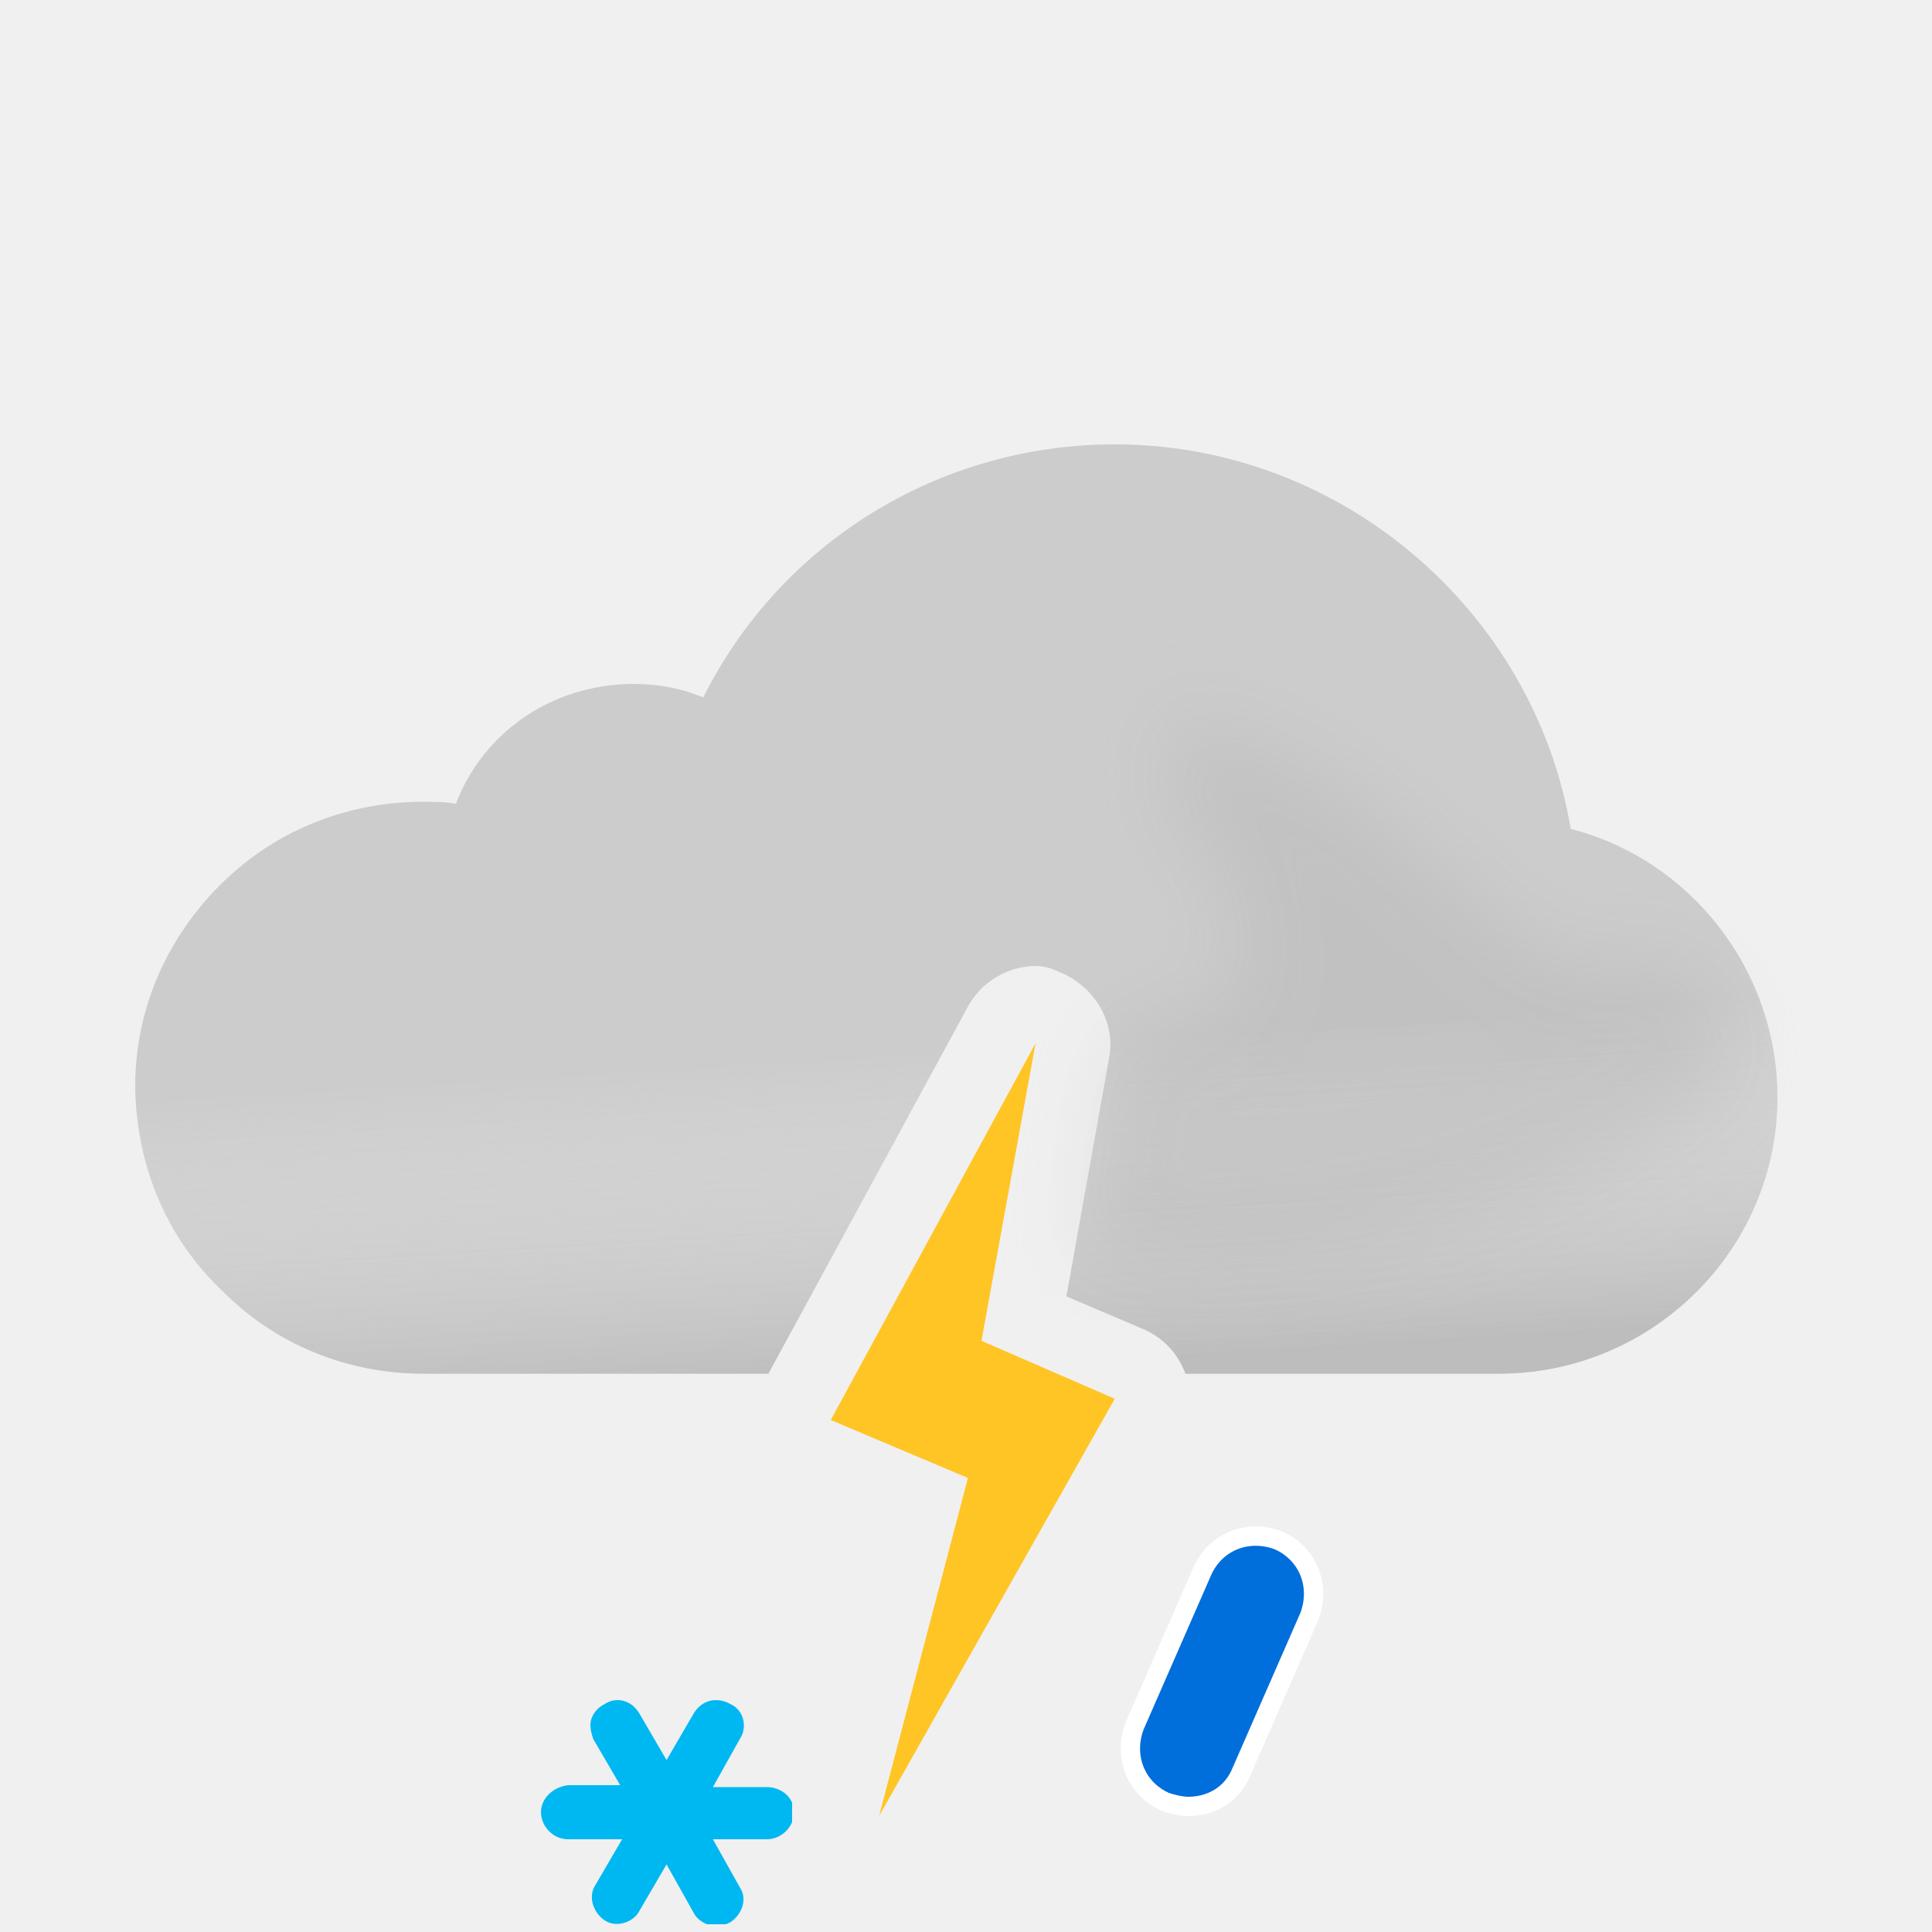
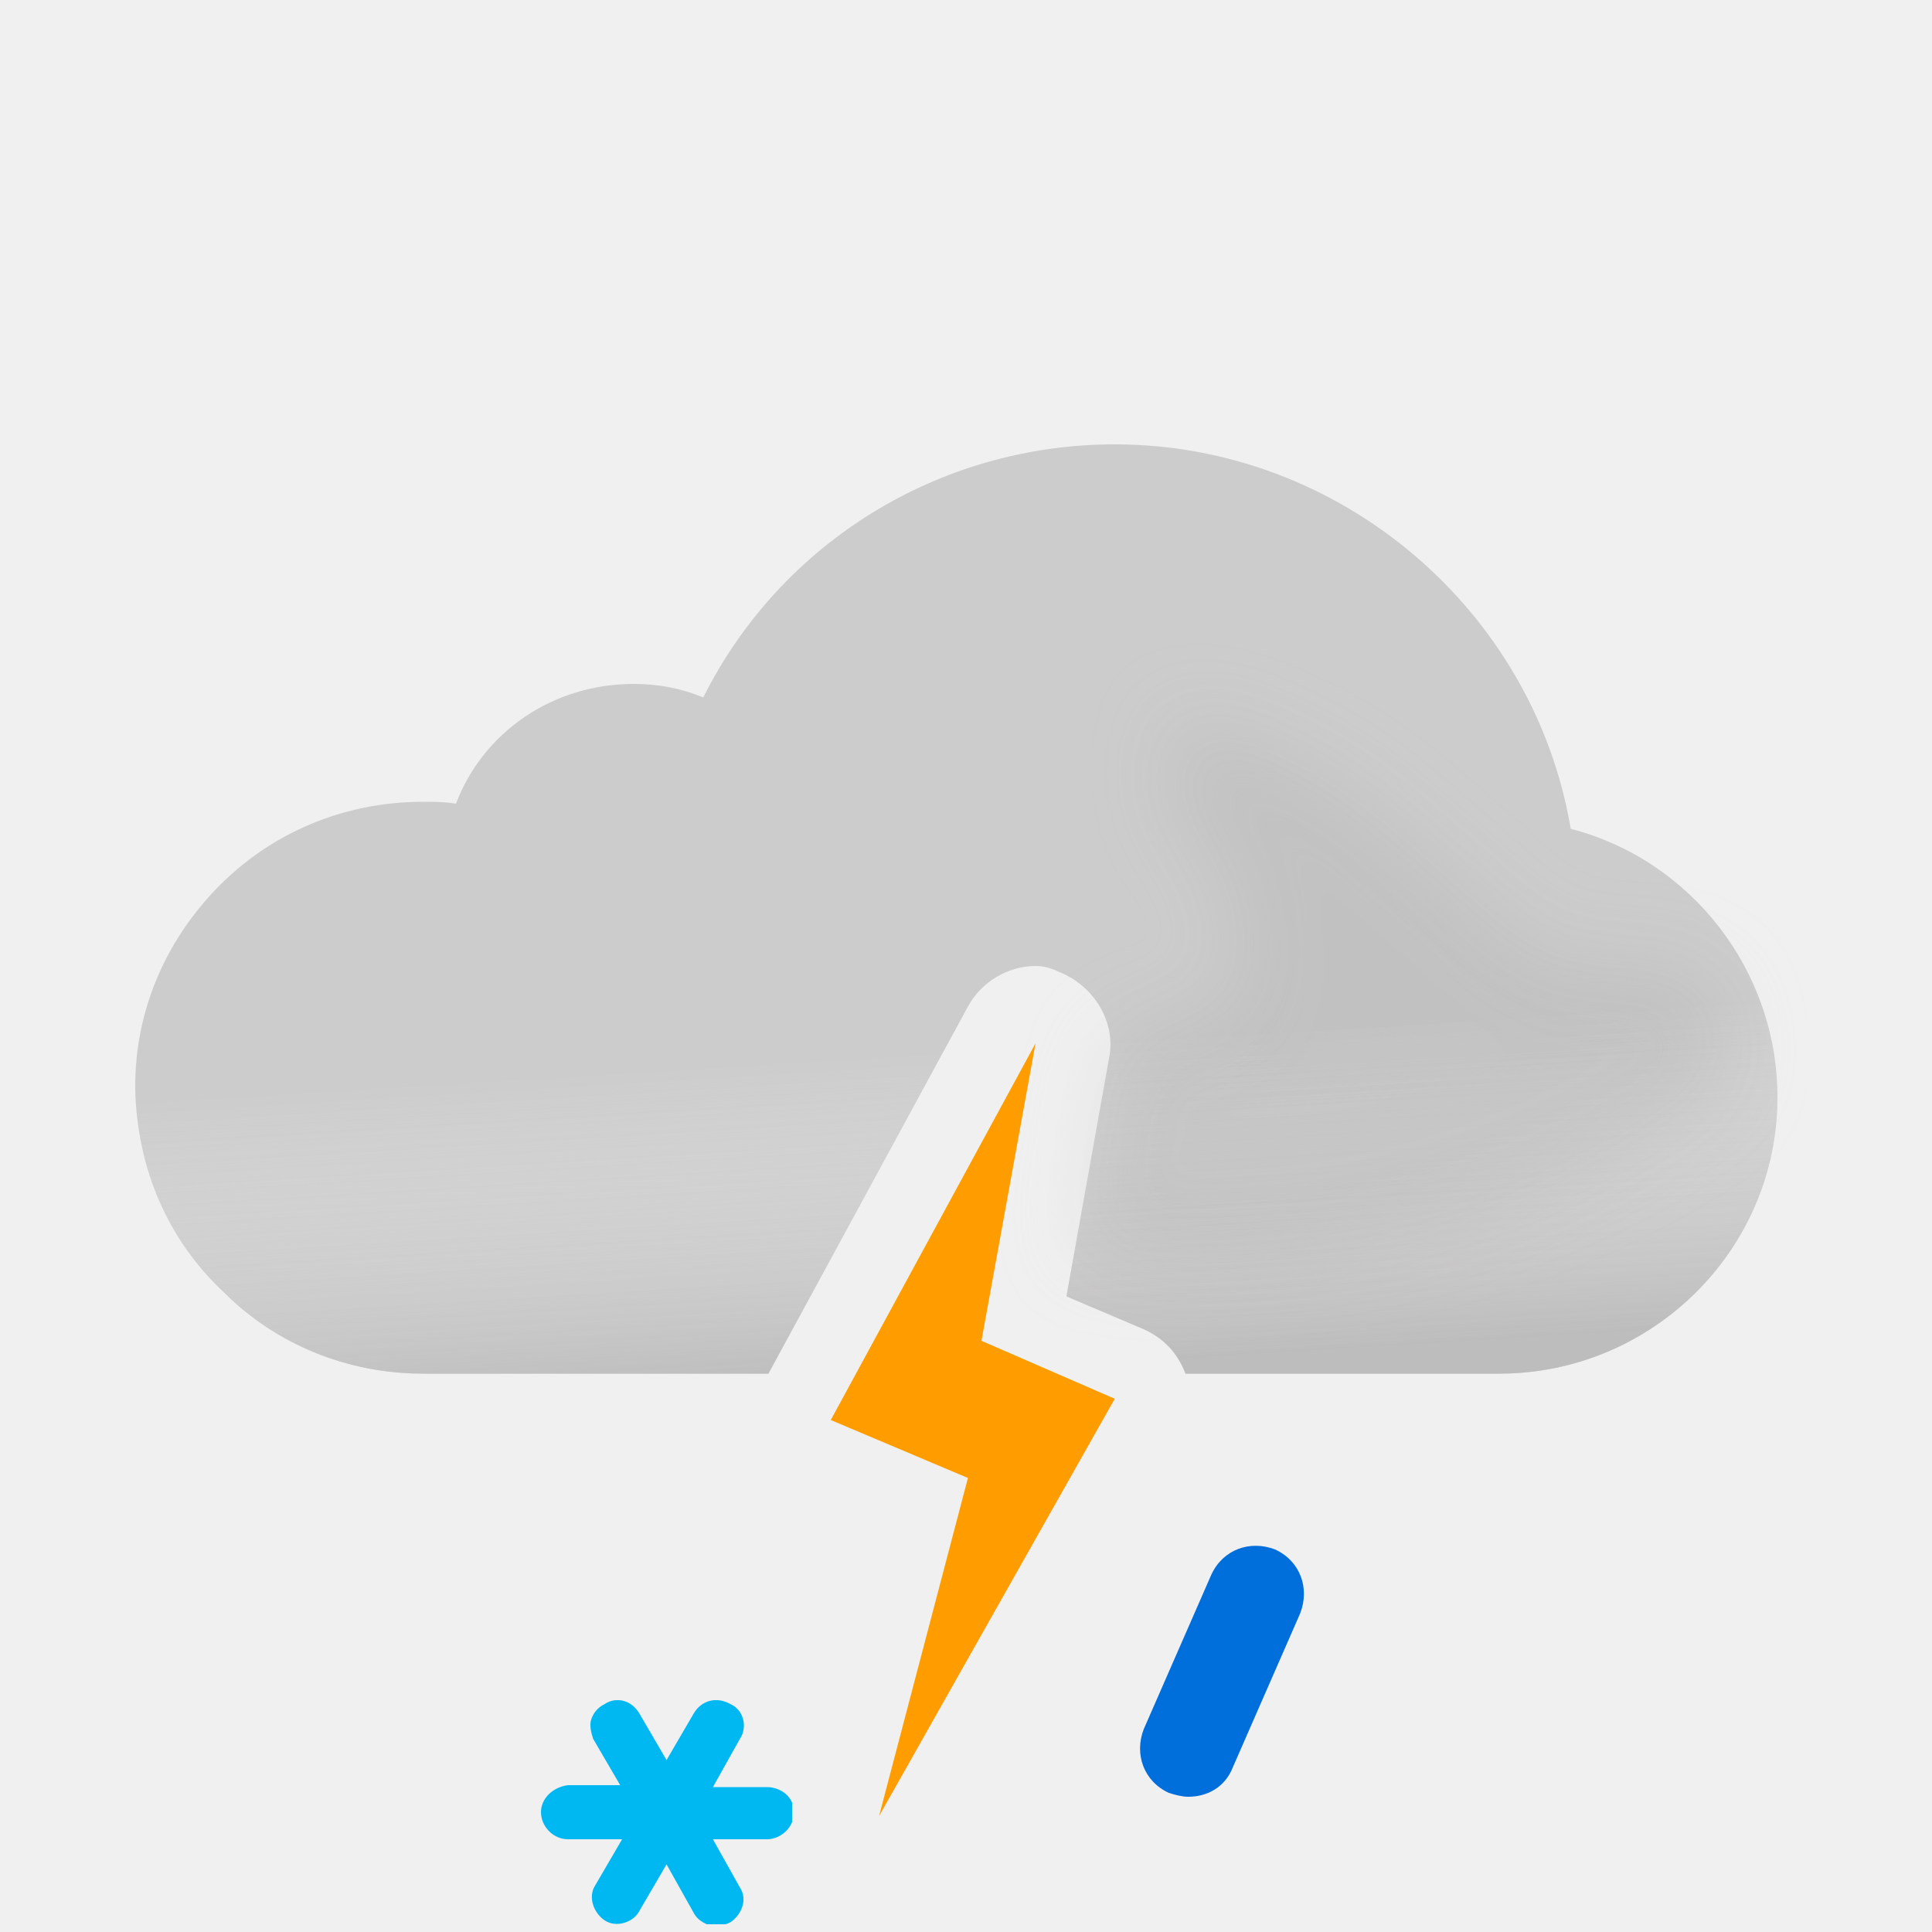
<svg xmlns="http://www.w3.org/2000/svg" width="100" height="100" viewBox="0 0 100 100" fill="none">
  <path fill-rule="evenodd" clip-rule="evenodd" d="M57.7 23C69.4 23 79.4 31.6 81.3 42.9C87.5 44.5 92 50.2 92 56.8C92 64.7 85.5 71.1 77.6 71.1H61.362C60.957 70.051 60.266 69.285 59.2 68.8L55.2 67.1L57.4 54.8C57.8 52.9 56.6 51 54.8 50.3C54.4 50.1 54 50 53.6 50C52.2 50 50.8 50.8 50.1 52.1L39.772 71.1H21.9C18 71.1 14.3 69.6 11.6 66.9C8.7 64.2 7.1 60.5 7 56.4V56.2C7 52.4 8.5 48.8 11.2 46C14 43.1 17.8 41.5 21.9 41.5C22.5 41.5 23 41.5 23.6 41.6C25 37.9 28.6 35.4 32.8 35.4C34 35.4 35.2 35.6 36.4 36.1C40.4 28.1 48.6 23 57.7 23Z" fill="#CCCCCC" />
  <g opacity="0.6">
    <path fill-rule="evenodd" clip-rule="evenodd" d="M57.7 23C69.4 23 79.4 31.6 81.3 42.9C87.5 44.5 92 50.2 92 56.8C92 64.7 85.5 71.1 77.6 71.1H61.362C60.957 70.051 60.266 69.285 59.2 68.8L55.2 67.1L57.4 54.8C57.8 52.9 56.6 51 54.8 50.3C54.4 50.1 54 50 53.6 50C52.2 50 50.8 50.8 50.1 52.1L39.772 71.1H21.9C18 71.1 14.3 69.6 11.6 66.9C8.7 64.2 7.1 60.5 7 56.4V56.2C7 52.4 8.5 48.8 11.2 46C14 43.1 17.8 41.5 21.9 41.5C22.5 41.5 23 41.5 23.6 41.6C25 37.9 28.6 35.4 32.8 35.4C34 35.4 35.2 35.6 36.4 36.1C40.4 28.1 48.6 23 57.7 23Z" fill="url(#paint0_linear_149_1435)" style="mix-blend-mode:multiply" />
  </g>
  <g style="mix-blend-mode:multiply" opacity="0.3" filter="url(#filter0_f_149_1435)">
    <path fill-rule="evenodd" clip-rule="evenodd" d="M44.073 63.187C37.484 63.637 30.455 64 29.5 64C23 64 18.5 69.101 18.5 69.101H40.859L44.073 63.187ZM56.485 59.918L57.4 54.8C57.451 54.557 57.476 54.314 57.477 54.073C58.125 53.834 58.647 53.603 58.647 53.603C58.647 53.603 62.999 52.001 63.75 52.001C64.501 52.001 64.124 49.038 63.89 47.191L63.89 47.191L63.75 45.871C63.75 45.509 63.302 44.986 62.75 44.341C61.973 43.433 60.988 42.284 60.75 41.001C60.575 40.06 60.776 38.919 60.922 38.092C61.013 37.575 61.083 37.18 61.026 37.033C61.138 37.086 61.948 37.36 61.948 37.36C63.896 38.02 66.977 39.099 69.75 41.001C71.408 42.138 73.691 44.314 73.691 44.314C73.691 44.314 75.336 45.586 75.75 46.001C76.75 47.001 79.75 50.001 81.75 50.001H86.75L89 51.591L89.5 54.801C89.5 62.701 83 69.101 75.1 69.101H59.758C59.585 68.991 59.399 68.89 59.2 68.8L55.2 67.1L56.126 61.922C56.682 61.567 56.688 60.814 56.485 59.918ZM60.99 37.001C61.005 36.997 61.016 37.008 61.026 37.033C61.026 37.033 60.975 37.004 60.99 37.001Z" fill="url(#paint1_radial_149_1435)" />
  </g>
-   <path fill-rule="evenodd" clip-rule="evenodd" d="M50.8 69.4L53.6 54L43 73.5L50.1 76.5L45.5 94L57.7 72.4L50.8 69.4Z" fill="#FFC524" />
+   <path fill-rule="evenodd" clip-rule="evenodd" d="M50.8 69.4L53.6 54L43 73.5L50.1 76.5L45.5 94L57.7 72.4L50.8 69.4Z" fill="#FF9D00" />
  <g clip-path="url(#clip0_149_1435)">
    <path d="M39.7 92.5H36.9L38.3 90C38.7 89.4 38.5 88.5 37.8 88.2C37.1 87.8 36.3 88 35.9 88.7L34.5 91.1L33.1 88.7C32.7 88 31.9 87.8 31.3 88.2C30.9 88.4 30.7 88.7 30.6 89C30.5 89.3 30.6 89.7 30.7 90L32.1 92.4H29.4C28.6 92.5 28 93.1 28 93.8C28 94.5 28.6 95.2 29.4 95.2H32.2L30.8 97.6C30.6 97.9 30.6 98.3 30.7 98.6C30.8 98.9 31 99.2 31.3 99.4C31.9 99.8 32.8 99.5 33.1 98.9L34.5 96.5L35.9 99C36.1 99.4 36.6 99.7 37.1 99.7C37.3 99.7 37.6 99.6 37.8 99.5C38.4 99.1 38.7 98.3 38.3 97.7L36.9 95.2H39.7C40.4 95.2 41.1 94.6 41.1 93.8C41.1 93 40.4 92.5 39.7 92.5Z" fill="#00B8F1" />
  </g>
-   <path d="M60.291 93.254L60.316 93.266L60.342 93.274C60.656 93.379 61.118 93.5 61.5 93.5C62.672 93.5 63.773 92.905 64.261 91.693L67.758 83.7L67.763 83.69L67.767 83.68C68.355 82.151 67.765 80.464 66.21 79.746L66.195 79.739L66.18 79.733C64.651 79.145 62.964 79.735 62.246 81.29L62.246 81.29L62.242 81.3L58.742 89.3L58.737 89.31L58.733 89.32C58.145 90.849 58.735 92.536 60.291 93.254Z" fill="#006EDB" stroke="white" />
+   <path d="M61.5 93C61.2 93 60.8 92.9 60.5 92.8C59.2 92.2 58.7 90.8 59.2 89.5L62.7 81.5C63.3 80.2 64.7 79.7 66 80.2C67.3 80.8 67.8 82.2 67.3 83.5L63.8 91.5C63.4 92.5 62.5 93 61.5 93Z" fill="#006EDB" />
  <defs>
    <filter id="filter0_f_149_1435" x="14.5" y="33" width="79" height="40.101" filterUnits="userSpaceOnUse" color-interpolation-filters="sRGB">
      <feFlood flood-opacity="0" result="BackgroundImageFix" />
      <feBlend mode="normal" in="SourceGraphic" in2="BackgroundImageFix" result="shape" />
      <feGaussianBlur stdDeviation="2" result="effect1_foregroundBlur_149_1435" />
    </filter>
    <linearGradient id="paint0_linear_149_1435" x1="47.5" y1="38.5" x2="49.5" y2="71.1" gradientUnits="userSpaceOnUse">
      <stop offset="0.484" stop-color="white" stop-opacity="0" />
      <stop offset="1" stop-color="#B3B2B2" />
    </linearGradient>
    <radialGradient id="paint1_radial_149_1435" cx="0" cy="0" r="1" gradientUnits="userSpaceOnUse" gradientTransform="translate(68 41) rotate(75.0686) scale(23.2863 33.7318)">
      <stop stop-color="#D5D5D5" />
      <stop offset="1" stop-color="#D0D0D0" />
      <stop offset="1" stop-color="#9B9B9B" stop-opacity="0" />
    </radialGradient>
    <clipPath id="clip0_149_1435">
      <rect width="13" height="11.6" fill="white" transform="translate(28 88)" />
    </clipPath>
  </defs>
</svg>
